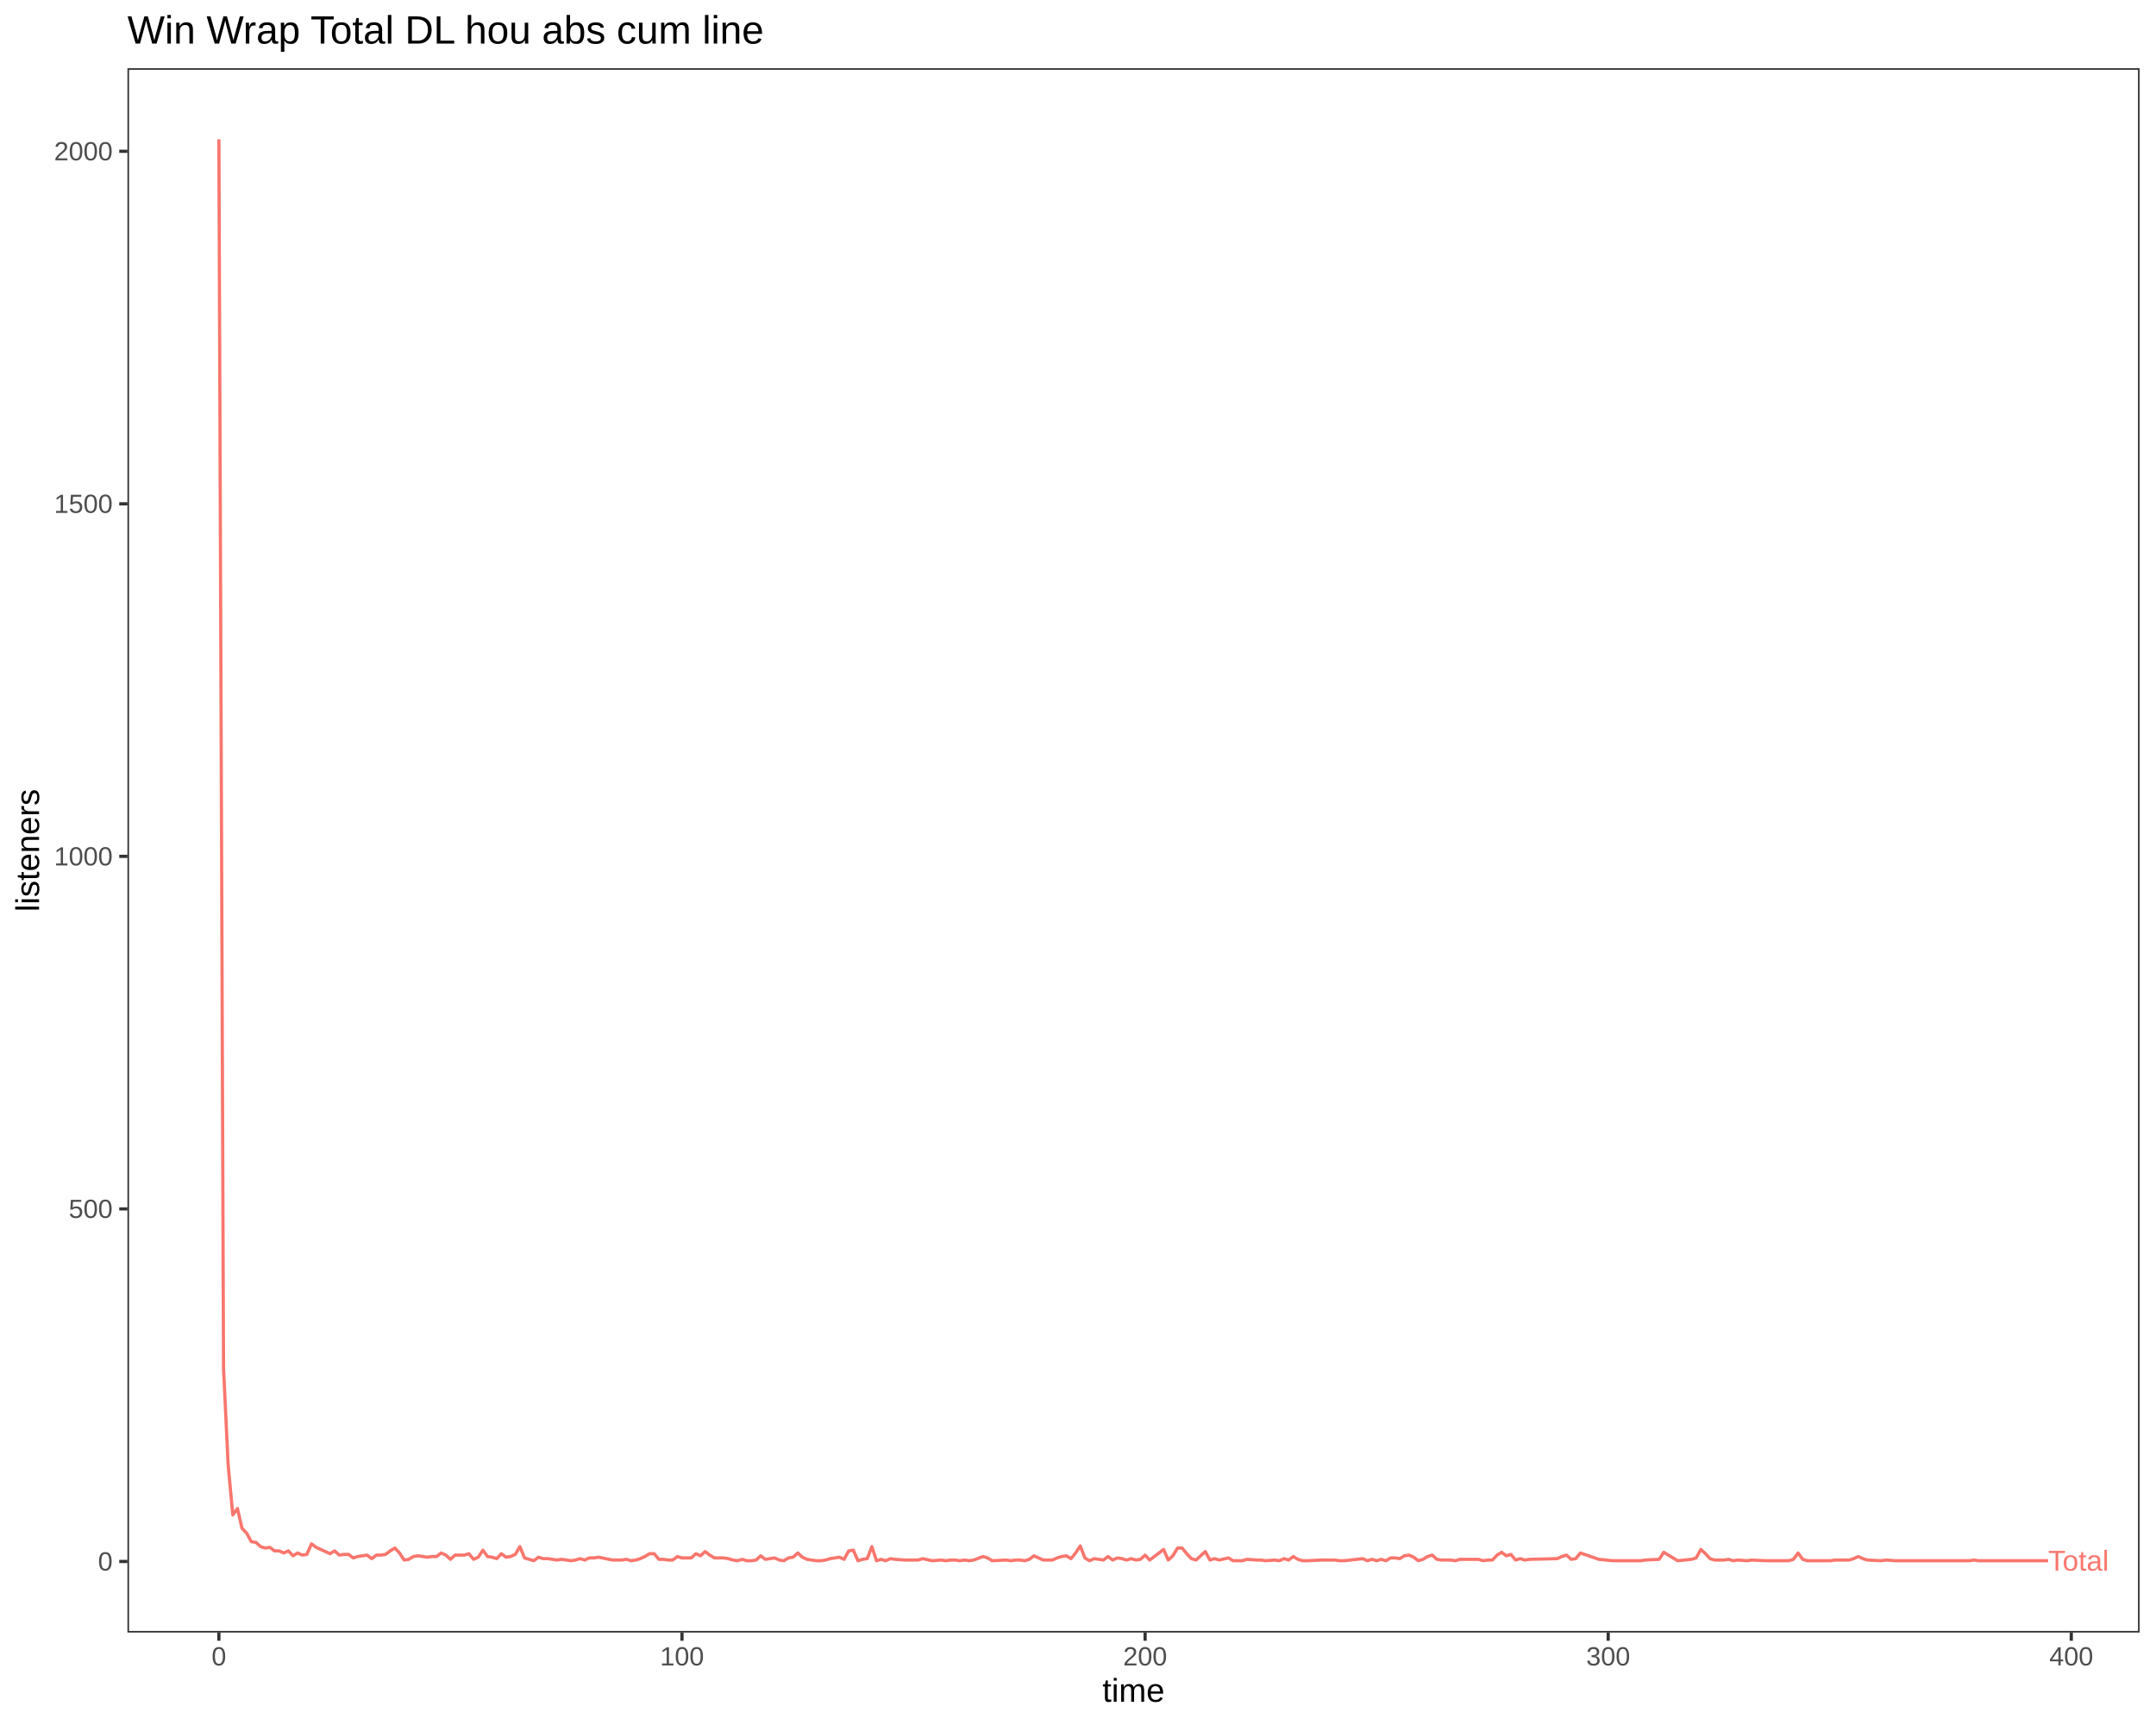
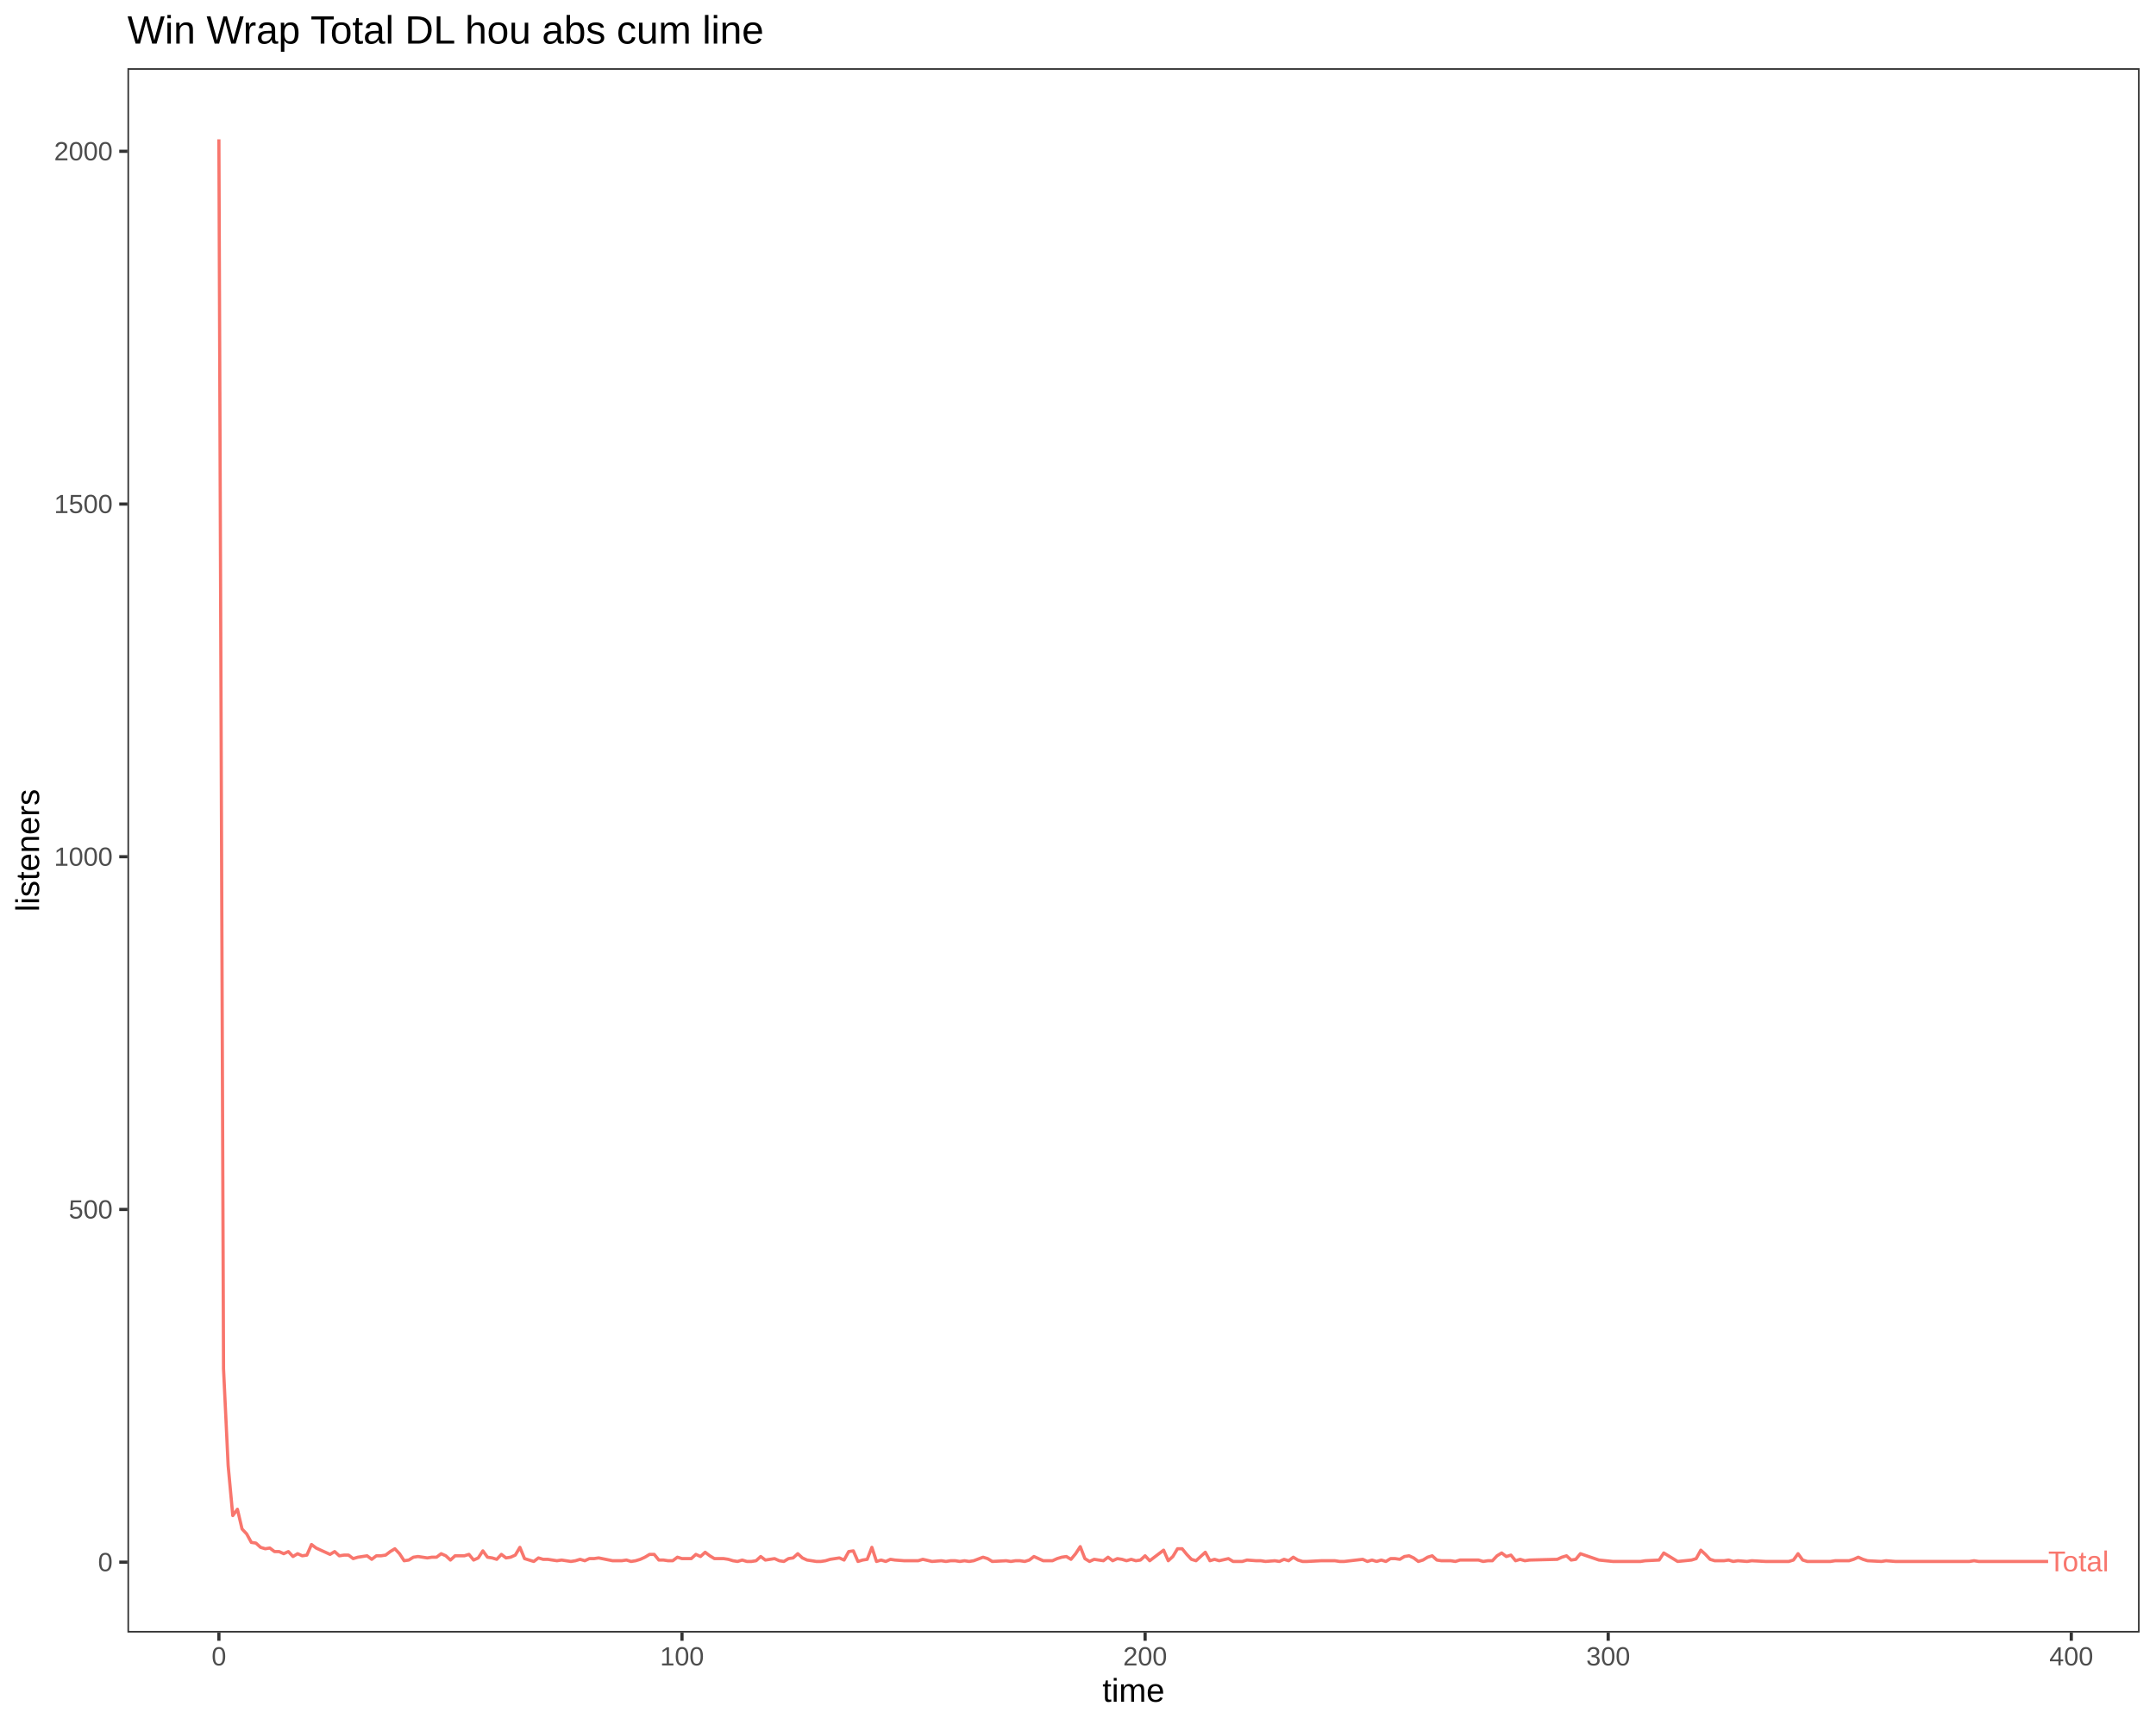
<svg xmlns="http://www.w3.org/2000/svg" viewBox="0 0 720.00 576.00">
  <defs>
    <style type="text/css">
    line, polyline, polygon, path, rect, circle {
      fill: none;
      stroke: #000000;
      stroke-linecap: round;
      stroke-linejoin: round;
      stroke-miterlimit: 10.00;
    }
  </style>
  </defs>
  <rect width="100%" height="100%" style="stroke: none; fill: #FFFFFF;" />
  <rect x="0.00" y="0.00" width="720.00" height="576.00" style="stroke-width: 1.07; stroke: #FFFFFF; fill: #FFFFFF;" />
  <defs>
    <clipPath id="cpNDIuNTZ8NzE0LjUyfDU0NS4xM3wyMi43Nw==">
      <rect x="42.56" y="22.77" width="671.96" height="522.36" />
    </clipPath>
  </defs>
  <rect x="42.56" y="22.77" width="671.96" height="522.36" style="stroke-width: 1.07; stroke: none; fill: #FFFFFF;" clip-path="url(#cpNDIuNTZ8NzE0LjUyfDU0NS4xM3wyMi43Nw==)" />
-   <polyline points="73.10,46.52 74.65,456.88 76.19,489.13 77.74,505.85 79.29,503.73 80.83,510.32 82.38,511.97 83.93,514.79 85.47,515.03 87.02,516.44 88.57,516.91 90.11,516.68 91.66,517.86 93.21,517.86 94.75,518.56 96.30,517.86 97.85,519.50 99.39,518.56 100.94,519.27 102.48,519.03 104.03,515.50 105.58,516.68 107.12,517.38 108.67,518.09 110.22,518.80 111.76,517.86 113.31,519.27 114.86,519.03 116.40,519.03 117.95,520.21 119.50,519.74 121.04,519.50 122.59,519.27 124.14,520.45 125.68,519.27 127.23,519.27 128.78,519.03 130.32,517.86 131.87,516.91 133.42,518.56 134.96,520.92 136.51,520.68 138.05,519.74 139.60,519.50 141.15,519.74 142.69,519.97 144.24,519.74 145.79,519.74 147.33,518.56 148.88,519.27 150.43,520.68 151.97,519.27 153.52,519.27 155.07,519.27 156.61,518.80 158.16,520.68 159.71,519.97 161.25,517.62 162.80,519.74 164.35,519.97 165.89,520.45 167.44,518.80 168.99,519.97 170.53,519.74 172.08,519.03 173.62,516.44 175.17,520.21 176.72,520.68 178.26,521.15 179.81,519.97 181.36,520.45 182.90,520.45 184.45,520.68 186.00,520.92 187.54,520.68 190.64,521.15 192.18,520.92 193.73,520.45 195.28,520.92 196.82,520.21 198.37,520.21 199.92,519.97 204.56,520.92 206.10,520.92 207.65,520.92 209.19,520.68 210.74,521.15 212.29,520.92 213.83,520.45 215.38,519.74 216.93,518.80 218.47,518.80 220.02,520.68 221.57,520.68 223.11,520.92 224.66,520.92 226.21,519.74 227.75,520.21 229.30,520.21 230.85,520.21 232.39,518.80 233.94,519.50 235.49,518.09 237.03,519.27 238.58,520.21 240.13,520.21 241.67,520.21 243.22,520.45 244.76,520.92 246.31,521.15 247.86,520.68 249.40,521.15 250.95,521.15 252.50,520.92 254.04,519.50 255.59,520.68 257.14,520.45 258.68,520.21 260.23,520.92 261.78,521.15 263.32,520.21 264.87,519.97 266.42,518.56 267.96,519.97 269.51,520.68 271.06,520.92 272.60,521.15 274.15,521.15 275.70,520.92 277.24,520.45 280.33,519.97 281.88,520.68 283.43,517.86 284.97,517.62 286.52,521.15 288.07,520.68 289.61,520.45 291.16,516.44 292.71,521.15 294.25,520.68 295.80,521.15 297.35,520.45 298.89,520.68 301.99,520.92 306.63,520.92 308.17,520.45 311.27,521.15 314.36,520.92 315.90,521.15 317.45,520.92 319.00,520.92 320.54,521.15 322.09,520.92 323.64,521.15 325.18,520.92 328.28,519.74 329.82,520.21 331.37,521.15 336.01,520.92 337.56,521.15 339.10,520.92 340.65,520.92 342.20,521.15 343.74,520.68 345.29,519.50 348.38,520.92 351.47,520.92 353.02,520.21 354.57,519.74 356.11,519.50 357.66,520.45 359.21,518.56 360.75,516.21 362.30,520.21 363.85,521.15 365.39,520.45 368.49,520.92 370.03,519.74 371.58,520.92 373.13,520.21 374.67,520.45 376.22,520.92 377.77,520.45 379.31,520.92 380.86,520.68 382.41,519.27 383.95,520.92 388.59,517.38 390.14,520.92 391.68,519.50 393.23,516.91 394.78,516.91 396.32,518.80 397.87,520.45 399.42,520.92 400.96,519.50 402.51,518.09 404.06,520.92 405.60,520.45 407.15,520.92 410.24,520.21 411.79,521.15 414.88,521.15 416.43,520.68 419.52,520.92 421.07,520.92 422.61,521.15 425.71,520.92 427.25,521.15 428.80,520.45 430.35,520.92 431.89,519.74 433.44,520.68 434.99,521.15 436.53,521.15 441.17,520.92 445.81,520.92 447.36,521.15 448.91,521.15 455.09,520.45 456.64,521.15 458.18,520.68 459.73,521.15 461.28,520.68 462.82,521.15 464.37,520.21 465.92,520.21 467.46,520.45 469.01,519.50 470.56,519.27 472.10,519.97 473.65,521.15 475.20,520.68 476.74,519.74 478.29,519.27 479.84,520.68 481.38,520.92 482.93,520.92 484.48,520.92 486.02,521.15 487.57,520.68 490.66,520.68 492.21,520.68 493.75,520.68 495.30,521.15 496.85,520.92 498.39,520.92 499.94,519.27 501.49,518.33 503.03,519.50 504.58,519.03 506.13,520.92 507.67,520.45 509.22,520.92 510.77,520.68 520.05,520.45 521.59,519.74 523.14,519.27 524.69,520.68 526.23,520.45 527.78,518.56 533.96,520.68 538.60,521.15 546.34,521.15 547.88,521.15 549.43,520.92 554.07,520.68 555.62,518.33 560.26,521.15 564.89,520.68 566.44,520.21 567.99,517.38 569.53,518.80 571.08,520.45 572.63,520.92 574.17,520.92 575.72,520.92 577.27,520.68 578.81,521.15 580.36,520.92 583.45,521.15 585.00,520.92 589.64,521.15 591.19,521.15 595.83,521.15 597.37,521.15 598.92,520.68 600.46,518.56 602.01,520.68 603.56,521.15 606.65,521.15 611.29,521.15 612.84,520.92 617.48,520.92 619.02,520.45 620.57,519.74 622.12,520.45 623.66,520.92 628.30,521.15 629.85,520.92 632.94,521.15 634.49,521.15 642.22,521.15 643.77,521.15 646.86,521.15 653.05,521.15 657.69,521.15 659.23,520.92 660.78,521.15 683.98,521.15 " style="stroke-width: 1.07; stroke: #F8766D; stroke-linecap: butt;" clip-path="url(#cpNDIuNTZ8NzE0LjUyfDU0NS4xM3wyMi43Nw==)" />
+   <polyline points="73.10,46.52 74.65,457.08 76.19,489.35 77.74,506.08 79.29,503.96 80.83,510.55 82.38,512.20 83.93,515.03 85.47,515.26 87.02,516.68 88.57,517.15 90.11,516.91 91.66,518.09 93.21,518.09 94.75,518.80 96.30,518.09 97.85,519.74 99.39,518.80 100.94,519.50 102.48,519.27 104.03,515.73 105.58,516.91 107.12,517.62 108.67,518.32 110.22,519.03 111.76,518.09 113.31,519.50 114.86,519.27 116.40,519.27 117.95,520.44 119.50,519.97 121.04,519.74 122.59,519.50 124.14,520.68 125.68,519.50 127.23,519.50 128.78,519.27 130.32,518.09 131.87,517.15 133.42,518.80 134.96,521.15 136.51,520.92 138.05,519.97 139.60,519.74 141.15,519.97 142.69,520.21 144.24,519.97 145.79,519.97 147.33,518.80 148.88,519.50 150.43,520.92 151.97,519.50 153.52,519.50 155.07,519.50 156.61,519.03 158.16,520.92 159.71,520.21 161.25,517.85 162.80,519.97 164.35,520.21 165.89,520.68 167.44,519.03 168.99,520.21 170.53,519.97 172.08,519.27 173.62,516.68 175.17,520.44 176.72,520.92 178.26,521.39 179.81,520.21 181.36,520.68 182.90,520.68 184.45,520.92 186.00,521.15 187.54,520.92 190.64,521.39 192.18,521.15 193.73,520.68 195.28,521.15 196.82,520.44 198.37,520.44 199.92,520.21 204.56,521.15 206.10,521.15 207.65,521.15 209.19,520.92 210.74,521.39 212.29,521.15 213.83,520.68 215.38,519.97 216.93,519.03 218.47,519.03 220.02,520.92 221.57,520.92 223.11,521.15 224.66,521.15 226.21,519.97 227.75,520.44 229.30,520.44 230.85,520.44 232.39,519.03 233.94,519.74 235.49,518.32 237.03,519.50 238.58,520.44 240.13,520.44 241.67,520.44 243.22,520.68 244.76,521.15 246.31,521.39 247.86,520.92 249.40,521.39 250.95,521.39 252.50,521.15 254.04,519.74 255.59,520.92 257.14,520.68 258.68,520.44 260.23,521.15 261.78,521.39 263.32,520.44 264.87,520.21 266.42,518.80 267.96,520.21 269.51,520.92 271.06,521.15 272.60,521.39 274.15,521.39 275.70,521.15 277.24,520.68 280.33,520.21 281.88,520.92 283.43,518.09 284.97,517.85 286.52,521.39 288.07,520.92 289.61,520.68 291.16,516.68 292.71,521.39 294.25,520.92 295.80,521.39 297.35,520.68 298.89,520.92 301.99,521.15 306.63,521.15 308.17,520.68 311.27,521.39 314.36,521.15 315.90,521.39 317.45,521.15 319.00,521.15 320.54,521.39 322.09,521.15 323.64,521.39 325.18,521.15 328.28,519.97 329.82,520.44 331.37,521.39 336.01,521.15 337.56,521.39 339.10,521.15 340.65,521.15 342.20,521.39 343.74,520.92 345.29,519.74 348.38,521.15 351.47,521.15 353.02,520.44 354.57,519.97 356.11,519.74 357.66,520.68 359.21,518.80 360.75,516.44 362.30,520.44 363.85,521.39 365.39,520.68 368.49,521.15 370.03,519.97 371.58,521.15 373.13,520.44 374.67,520.68 376.22,521.15 377.77,520.68 379.31,521.15 380.86,520.92 382.41,519.50 383.95,521.15 388.59,517.62 390.14,521.15 391.68,519.74 393.23,517.15 394.78,517.15 396.32,519.03 397.87,520.68 399.42,521.15 400.96,519.74 402.51,518.32 404.06,521.15 405.60,520.68 407.15,521.15 410.24,520.44 411.79,521.39 414.88,521.39 416.43,520.92 419.52,521.15 421.07,521.15 422.61,521.39 425.71,521.15 427.25,521.39 428.80,520.68 430.35,521.15 431.89,519.97 433.44,520.92 434.99,521.39 436.53,521.39 441.17,521.15 445.81,521.15 447.36,521.39 448.91,521.39 455.09,520.68 456.64,521.39 458.18,520.92 459.73,521.39 461.28,520.92 462.82,521.39 464.37,520.44 465.92,520.44 467.46,520.68 469.01,519.74 470.56,519.50 472.10,520.21 473.65,521.39 475.20,520.92 476.74,519.97 478.29,519.50 479.84,520.92 481.38,521.15 482.93,521.15 484.48,521.15 486.02,521.39 487.57,520.92 490.66,520.92 492.21,520.92 493.75,520.92 495.30,521.39 496.85,521.15 498.39,521.15 499.94,519.50 501.49,518.56 503.03,519.74 504.58,519.27 506.13,521.15 507.67,520.68 509.22,521.15 510.77,520.92 520.05,520.68 521.59,519.97 523.14,519.50 524.69,520.92 526.23,520.68 527.78,518.80 533.96,520.92 538.60,521.39 546.34,521.39 547.88,521.39 549.43,521.15 554.07,520.92 555.62,518.56 560.26,521.39 564.89,520.92 566.44,520.44 567.99,517.62 569.53,519.03 571.08,520.68 572.63,521.15 574.17,521.15 575.72,521.15 577.27,520.92 578.81,521.39 580.36,521.15 583.45,521.39 585.00,521.15 589.64,521.39 591.19,521.39 595.83,521.39 597.37,521.39 598.92,520.92 600.46,518.80 602.01,520.92 603.56,521.39 606.65,521.39 611.29,521.39 612.84,521.15 617.48,521.15 619.02,520.68 620.57,519.97 622.12,520.68 623.66,521.15 628.30,521.39 629.85,521.15 632.94,521.39 634.49,521.39 642.22,521.39 643.77,521.39 646.86,521.39 653.05,521.39 657.69,521.39 659.23,521.15 660.78,521.39 683.98,521.39 " style="stroke-width: 1.07; stroke: #F8766D; stroke-linecap: butt;" clip-path="url(#cpNDIuNTZ8NzE0LjUyfDU0NS4xM3wyMi43Nw==)" />
  <g clip-path="url(#cpNDIuNTZ8NzE0LjUyfDU0NS4xM3wyMi43Nw==)">
-     <text x="683.98" y="524.45" style="font-size: 9.60px; fill: #F8766D; font-family: Liberation Sans;" textLength="20.25px" lengthAdjust="spacingAndGlyphs">Total</text>
+     <text x="683.98" y="524.68" style="font-size: 9.60px; fill: #F8766D; font-family: Liberation Sans;" textLength="20.25px" lengthAdjust="spacingAndGlyphs">Total</text>
  </g>
  <rect x="42.56" y="22.77" width="671.96" height="522.36" style="stroke-width: 1.07; stroke: #333333;" clip-path="url(#cpNDIuNTZ8NzE0LjUyfDU0NS4xM3wyMi43Nw==)" />
  <defs>
    <clipPath id="cpMC4wMHw3MjAuMDB8NTc2LjAwfDAuMDA=">
      <rect x="0.00" y="0.00" width="720.00" height="576.00" />
    </clipPath>
  </defs>
  <g clip-path="url(#cpMC4wMHw3MjAuMDB8NTc2LjAwfDAuMDA=)">
-     <text x="32.73" y="524.41" style="font-size: 8.80px; fill: #4D4D4D; font-family: Liberation Sans;" textLength="4.89px" lengthAdjust="spacingAndGlyphs">0</text>
+     <text x="32.73" y="524.65" style="font-size: 8.80px; fill: #4D4D4D; font-family: Liberation Sans;" textLength="4.89px" lengthAdjust="spacingAndGlyphs">0</text>
  </g>
  <g clip-path="url(#cpMC4wMHw3MjAuMDB8NTc2LjAwfDAuMDA=)">
-     <text x="22.95" y="406.69" style="font-size: 8.80px; fill: #4D4D4D; font-family: Liberation Sans;" textLength="14.67px" lengthAdjust="spacingAndGlyphs">500</text>
+     <text x="22.95" y="406.87" style="font-size: 8.80px; fill: #4D4D4D; font-family: Liberation Sans;" textLength="14.67px" lengthAdjust="spacingAndGlyphs">500</text>
  </g>
  <g clip-path="url(#cpMC4wMHw3MjAuMDB8NTc2LjAwfDAuMDA=)">
-     <text x="18.06" y="288.98" style="font-size: 8.80px; fill: #4D4D4D; font-family: Liberation Sans;" textLength="19.56px" lengthAdjust="spacingAndGlyphs">1000</text>
+     <text x="18.06" y="289.09" style="font-size: 8.80px; fill: #4D4D4D; font-family: Liberation Sans;" textLength="19.56px" lengthAdjust="spacingAndGlyphs">1000</text>
  </g>
  <g clip-path="url(#cpMC4wMHw3MjAuMDB8NTc2LjAwfDAuMDA=)">
-     <text x="18.06" y="171.26" style="font-size: 8.80px; fill: #4D4D4D; font-family: Liberation Sans;" textLength="19.56px" lengthAdjust="spacingAndGlyphs">1500</text>
+     <text x="18.06" y="171.32" style="font-size: 8.80px; fill: #4D4D4D; font-family: Liberation Sans;" textLength="19.56px" lengthAdjust="spacingAndGlyphs">1500</text>
  </g>
  <g clip-path="url(#cpMC4wMHw3MjAuMDB8NTc2LjAwfDAuMDA=)">
    <text x="18.06" y="53.54" style="font-size: 8.80px; fill: #4D4D4D; font-family: Liberation Sans;" textLength="19.56px" lengthAdjust="spacingAndGlyphs">2000</text>
  </g>
-   <polyline points="39.82,521.39 42.56,521.39 " style="stroke-width: 1.07; stroke: #333333; stroke-linecap: butt;" clip-path="url(#cpMC4wMHw3MjAuMDB8NTc2LjAwfDAuMDA=)" />
-   <polyline points="39.82,403.67 42.56,403.67 " style="stroke-width: 1.07; stroke: #333333; stroke-linecap: butt;" clip-path="url(#cpMC4wMHw3MjAuMDB8NTc2LjAwfDAuMDA=)" />
-   <polyline points="39.82,285.95 42.56,285.95 " style="stroke-width: 1.07; stroke: #333333; stroke-linecap: butt;" clip-path="url(#cpMC4wMHw3MjAuMDB8NTc2LjAwfDAuMDA=)" />
-   <polyline points="39.82,168.23 42.56,168.23 " style="stroke-width: 1.07; stroke: #333333; stroke-linecap: butt;" clip-path="url(#cpMC4wMHw3MjAuMDB8NTc2LjAwfDAuMDA=)" />
+   <polyline points="39.82,521.62 42.56,521.62 " style="stroke-width: 1.07; stroke: #333333; stroke-linecap: butt;" clip-path="url(#cpMC4wMHw3MjAuMDB8NTc2LjAwfDAuMDA=)" />
+   <polyline points="39.82,403.85 42.56,403.85 " style="stroke-width: 1.07; stroke: #333333; stroke-linecap: butt;" clip-path="url(#cpMC4wMHw3MjAuMDB8NTc2LjAwfDAuMDA=)" />
+   <polyline points="39.82,286.07 42.56,286.07 " style="stroke-width: 1.07; stroke: #333333; stroke-linecap: butt;" clip-path="url(#cpMC4wMHw3MjAuMDB8NTc2LjAwfDAuMDA=)" />
+   <polyline points="39.82,168.30 42.56,168.30 " style="stroke-width: 1.07; stroke: #333333; stroke-linecap: butt;" clip-path="url(#cpMC4wMHw3MjAuMDB8NTc2LjAwfDAuMDA=)" />
  <polyline points="39.82,50.52 42.56,50.52 " style="stroke-width: 1.07; stroke: #333333; stroke-linecap: butt;" clip-path="url(#cpMC4wMHw3MjAuMDB8NTc2LjAwfDAuMDA=)" />
  <polyline points="73.10,547.87 73.10,545.13 " style="stroke-width: 1.07; stroke: #333333; stroke-linecap: butt;" clip-path="url(#cpMC4wMHw3MjAuMDB8NTc2LjAwfDAuMDA=)" />
  <polyline points="227.75,547.87 227.75,545.13 " style="stroke-width: 1.07; stroke: #333333; stroke-linecap: butt;" clip-path="url(#cpMC4wMHw3MjAuMDB8NTc2LjAwfDAuMDA=)" />
  <polyline points="382.41,547.87 382.41,545.13 " style="stroke-width: 1.07; stroke: #333333; stroke-linecap: butt;" clip-path="url(#cpMC4wMHw3MjAuMDB8NTc2LjAwfDAuMDA=)" />
  <polyline points="537.06,547.87 537.06,545.13 " style="stroke-width: 1.07; stroke: #333333; stroke-linecap: butt;" clip-path="url(#cpMC4wMHw3MjAuMDB8NTc2LjAwfDAuMDA=)" />
  <polyline points="691.71,547.87 691.71,545.13 " style="stroke-width: 1.07; stroke: #333333; stroke-linecap: butt;" clip-path="url(#cpMC4wMHw3MjAuMDB8NTc2LjAwfDAuMDA=)" />
  <g clip-path="url(#cpMC4wMHw3MjAuMDB8NTc2LjAwfDAuMDA=)">
    <text x="70.66" y="556.11" style="font-size: 8.80px; fill: #4D4D4D; font-family: Liberation Sans;" textLength="4.89px" lengthAdjust="spacingAndGlyphs">0</text>
  </g>
  <g clip-path="url(#cpMC4wMHw3MjAuMDB8NTc2LjAwfDAuMDA=)">
    <text x="220.42" y="556.11" style="font-size: 8.80px; fill: #4D4D4D; font-family: Liberation Sans;" textLength="14.67px" lengthAdjust="spacingAndGlyphs">100</text>
  </g>
  <g clip-path="url(#cpMC4wMHw3MjAuMDB8NTc2LjAwfDAuMDA=)">
    <text x="375.07" y="556.11" style="font-size: 8.80px; fill: #4D4D4D; font-family: Liberation Sans;" textLength="14.67px" lengthAdjust="spacingAndGlyphs">200</text>
  </g>
  <g clip-path="url(#cpMC4wMHw3MjAuMDB8NTc2LjAwfDAuMDA=)">
    <text x="529.72" y="556.11" style="font-size: 8.80px; fill: #4D4D4D; font-family: Liberation Sans;" textLength="14.67px" lengthAdjust="spacingAndGlyphs">300</text>
  </g>
  <g clip-path="url(#cpMC4wMHw3MjAuMDB8NTc2LjAwfDAuMDA=)">
    <text x="684.37" y="556.11" style="font-size: 8.80px; fill: #4D4D4D; font-family: Liberation Sans;" textLength="14.67px" lengthAdjust="spacingAndGlyphs">400</text>
  </g>
  <g clip-path="url(#cpMC4wMHw3MjAuMDB8NTc2LjAwfDAuMDA=)">
    <text x="368.15" y="568.24" style="font-size: 11.00px; font-family: Liberation Sans;" textLength="20.78px" lengthAdjust="spacingAndGlyphs">time</text>
  </g>
  <g clip-path="url(#cpMC4wMHw3MjAuMDB8NTc2LjAwfDAuMDA=)">
    <text transform="translate(13.04,304.44) rotate(-90)" style="font-size: 11.00px; font-family: Liberation Sans;" textLength="40.97px" lengthAdjust="spacingAndGlyphs">listeners</text>
  </g>
  <g clip-path="url(#cpMC4wMHw3MjAuMDB8NTc2LjAwfDAuMDA=)">
    <text x="42.56" y="14.56" style="font-size: 13.20px; font-family: Liberation Sans;" textLength="212.23px" lengthAdjust="spacingAndGlyphs">Win Wrap Total DL hou abs cum line</text>
  </g>
</svg>
